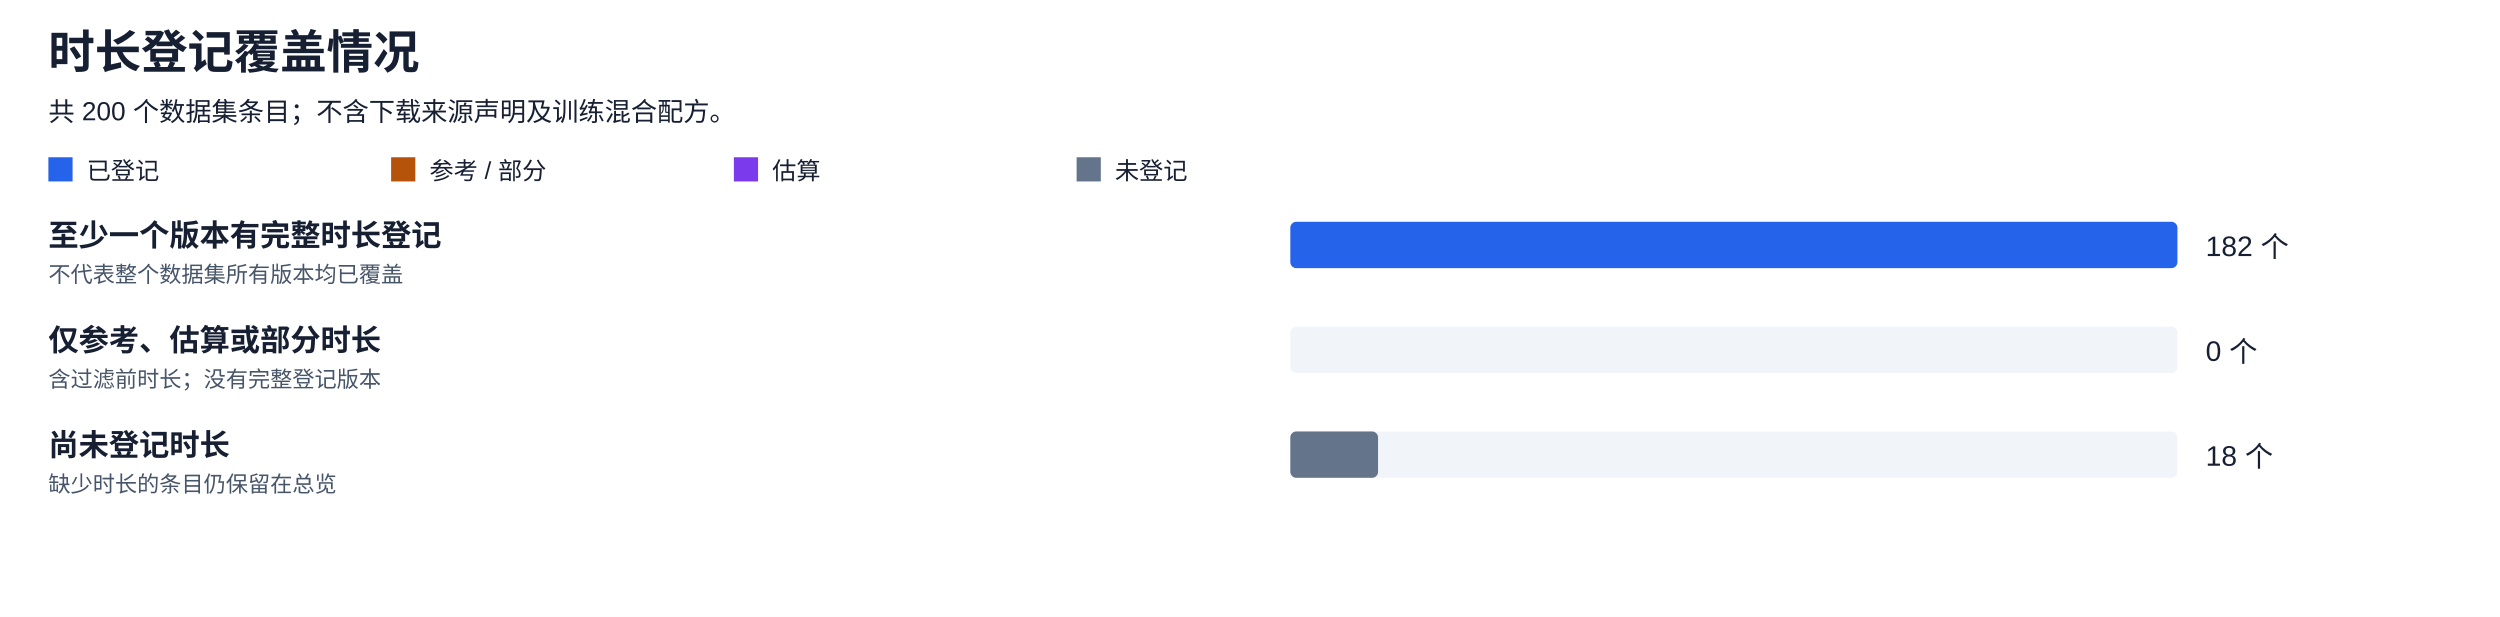
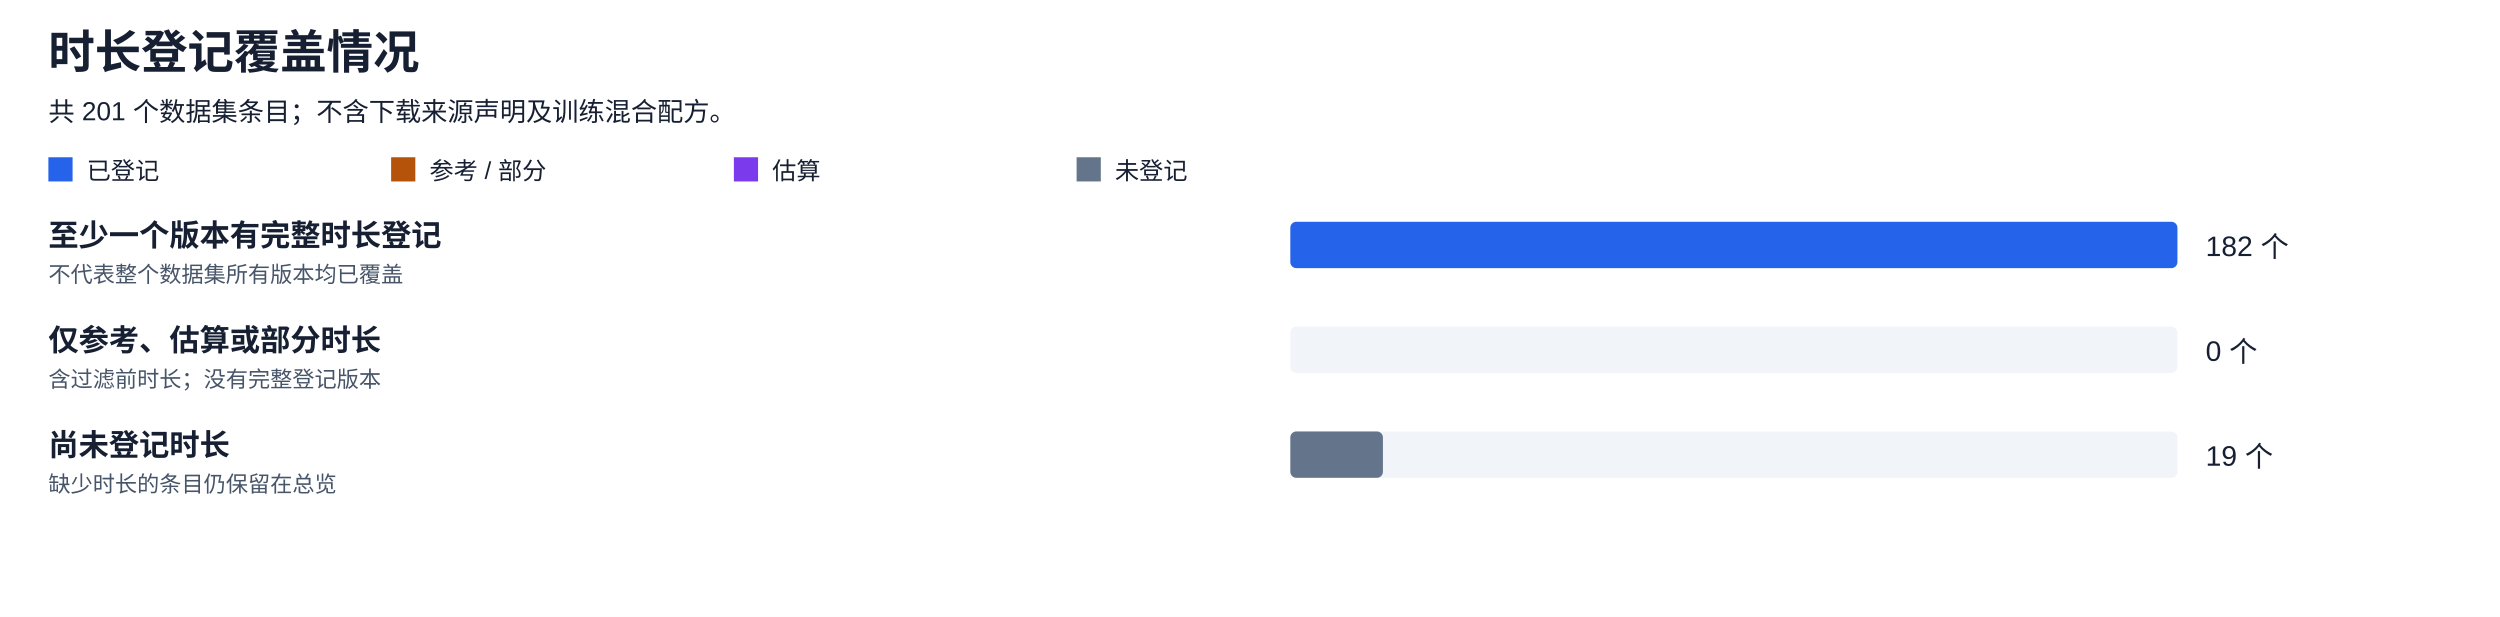
<svg xmlns="http://www.w3.org/2000/svg" width="1240" height="306" viewBox="0 0 1240 306" role="img" aria-labelledby="title desc">
  <rect width="100%" height="100%" fill="white" />
  <g font-family="Arial, Noto Sans CJK SC, Microsoft YaHei, sans-serif" fill="#172033">
    <text x="24" y="34" font-size="23" font-weight="700">时长登记覆盖情况</text>
-     <text x="24" y="60" font-size="13">共 200 个数据集条目；不含下载来源声明及训练混合配方。</text>
+     <text x="24" y="60" font-size="13">共 201 个数据集条目；不含下载来源声明及训练混合配方。</text>
    <rect x="24" y="78" width="12" height="12" fill="#2563eb" />
    <text x="43" y="89" font-size="12">已登记</text>
    <rect x="194" y="78" width="12" height="12" fill="#b45309" />
    <text x="213" y="89" font-size="12">参考 / 部分</text>
    <rect x="364" y="78" width="12" height="12" fill="#7c3aed" />
    <text x="383" y="89" font-size="12">估算</text>
    <rect x="534" y="78" width="12" height="12" fill="#64748b" />
    <text x="553" y="89" font-size="12">未登记</text>
    <text x="24" y="122" font-size="15" font-weight="600">至少一个版本有完整时长登记</text>
    <text x="24" y="140" font-size="11" fill="#475569">不代表整个数据集所有版本均已覆盖</text>
    <rect x="640" y="110" width="440" height="23" rx="3" fill="#f1f5f9" />
    <rect x="640" y="110" width="440.00" height="23" rx="3" fill="#2563eb" />
    <text x="1094" y="127" font-size="14">182 个</text>
    <text x="24" y="174" font-size="15" font-weight="600">仅参考、估算或部分时长</text>
    <text x="24" y="192" font-size="11" fill="#475569">含过滤前时长；没有完整登记版本</text>
    <rect x="640" y="162" width="440" height="23" rx="3" fill="#f1f5f9" />
    <rect x="640" y="162" width="0.00" height="23" rx="3" fill="#b45309" />
    <text x="1094" y="179" font-size="14">0 个</text>
    <text x="24" y="226" font-size="15" font-weight="600">尚未登记时长</text>
    <text x="24" y="244" font-size="11" fill="#475569">缺少时长的条目仍保留在总览</text>
    <rect x="640" y="214" width="440" height="23" rx="3" fill="#f1f5f9" />
-     <rect x="640" y="214" width="43.52" height="23" rx="3" fill="#64748b" />
-     <text x="1094" y="231" font-size="14">18 个</text>
+     <rect x="640" y="214" width="45.93" height="23" rx="3" fill="#64748b" />
+     <text x="1094" y="231" font-size="14">19 个</text>
  </g>
</svg>
